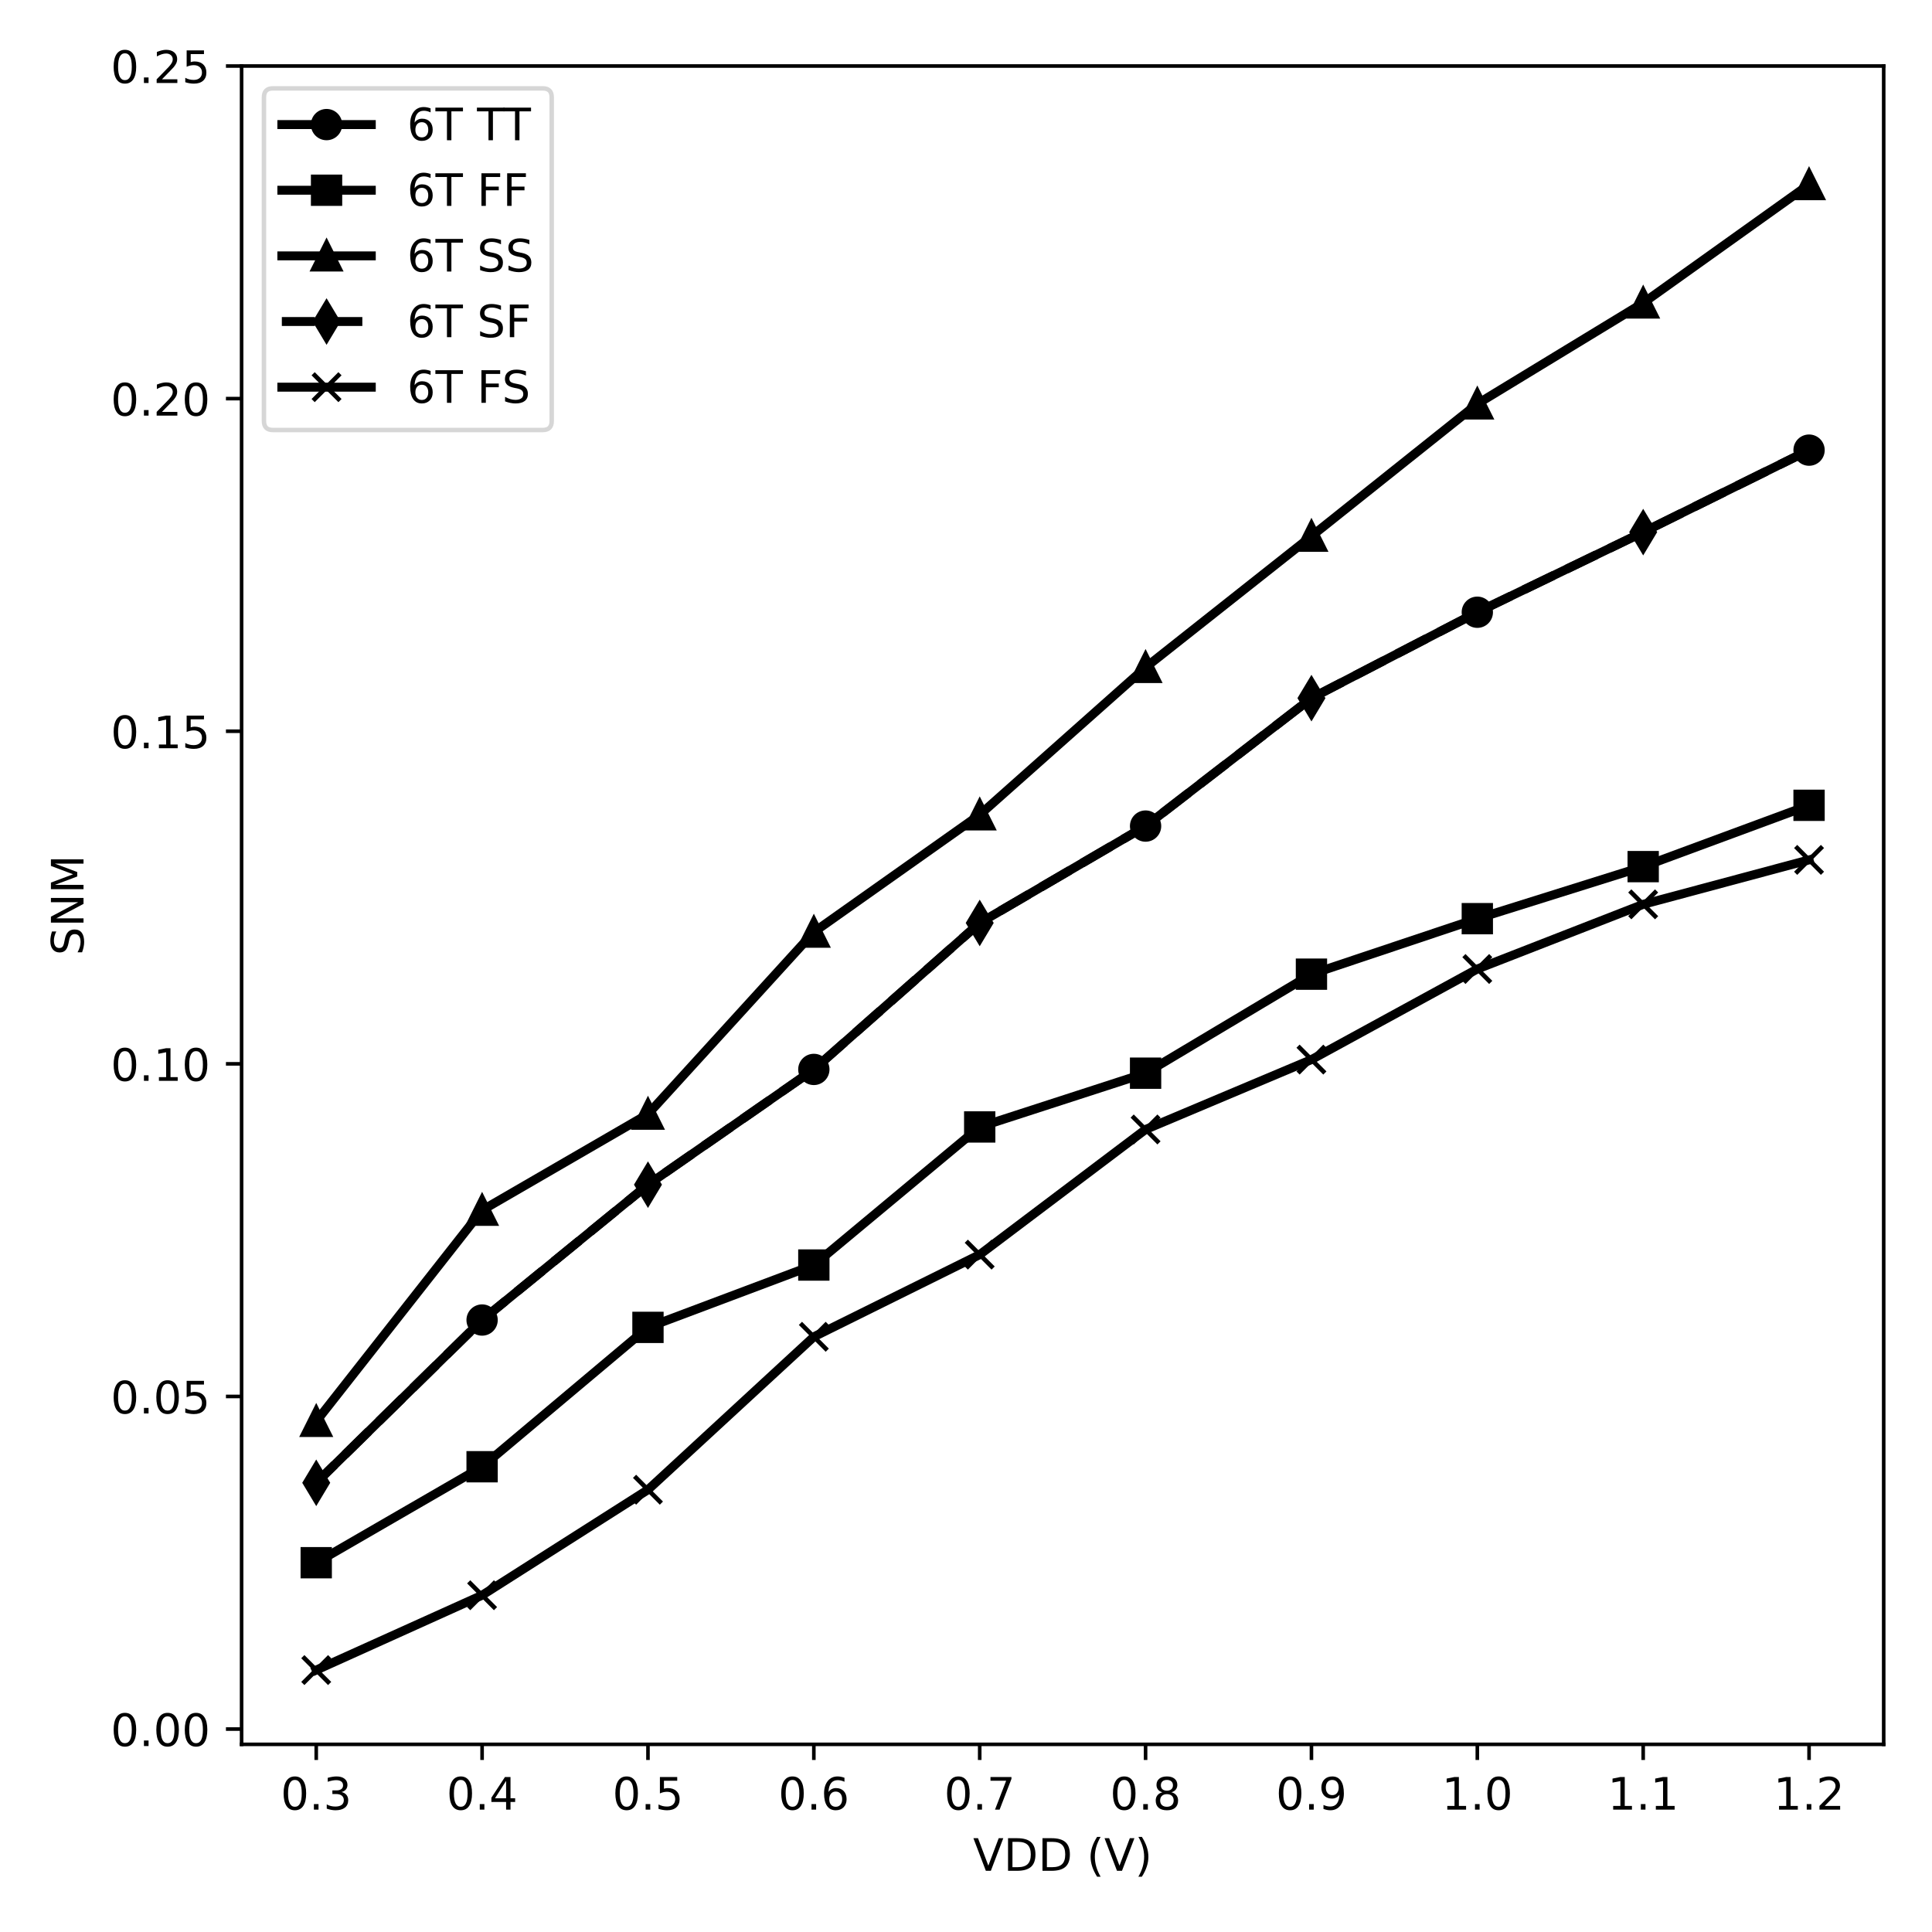
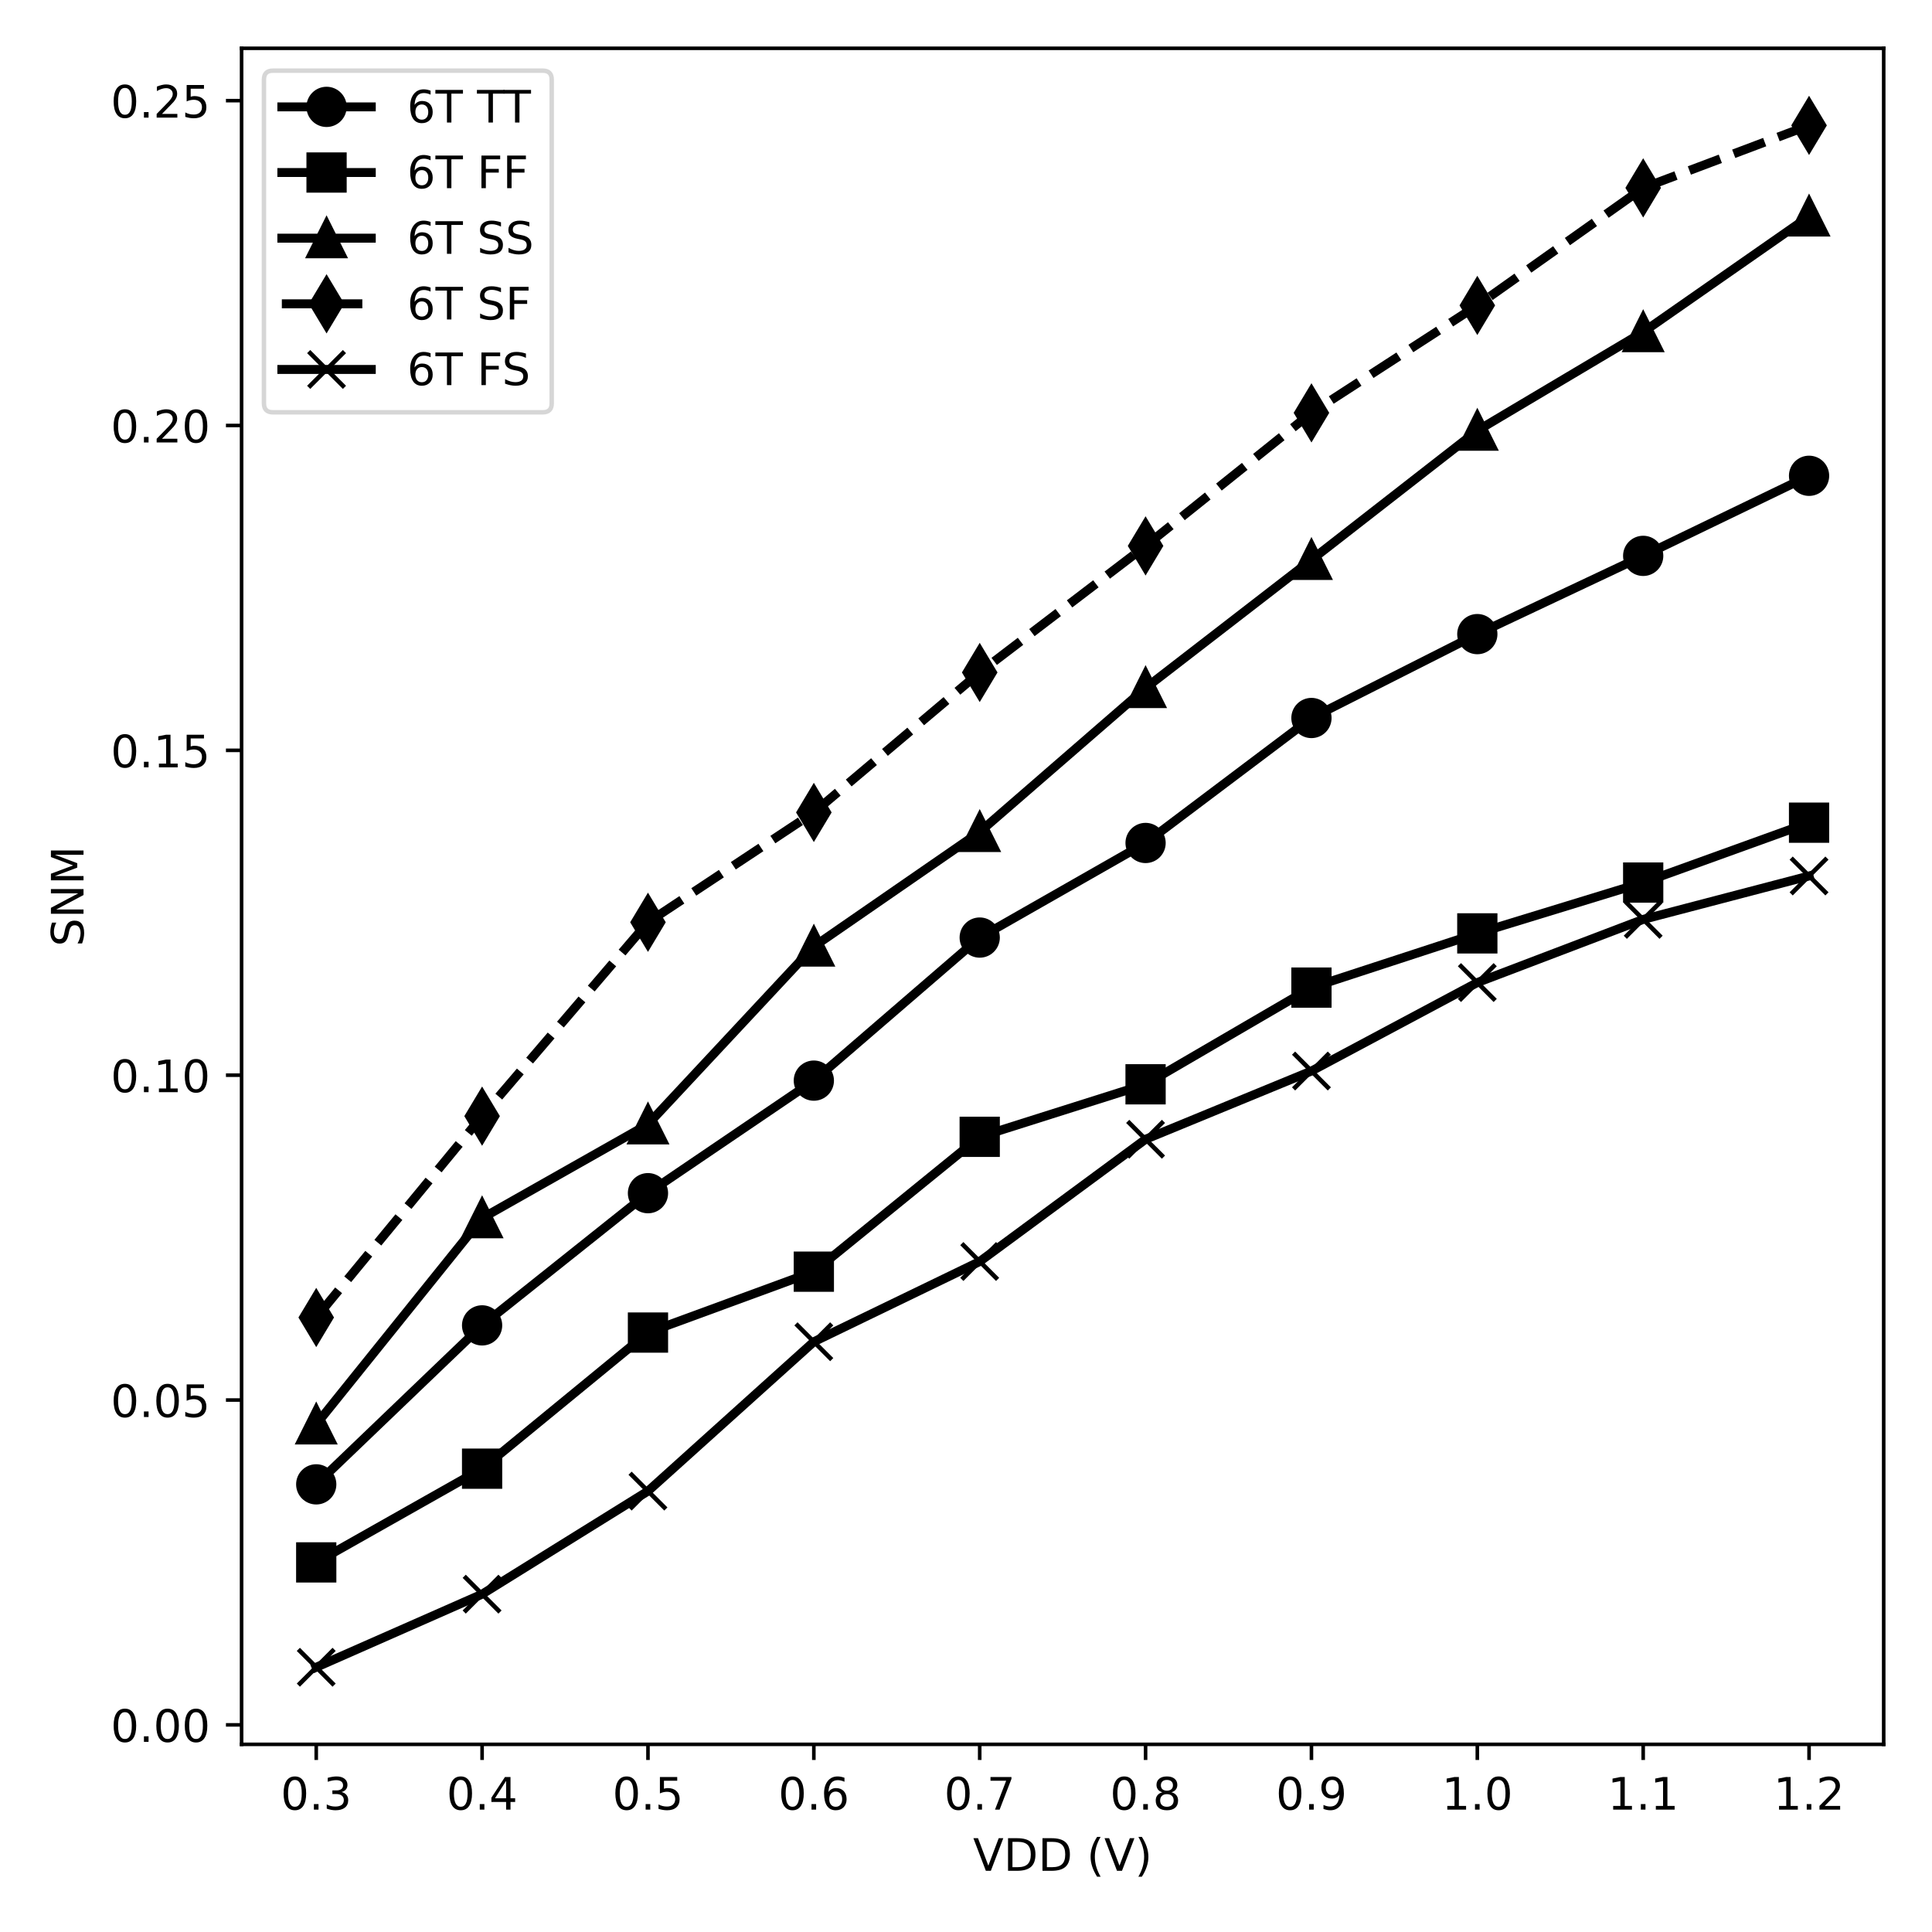
<svg xmlns="http://www.w3.org/2000/svg" xmlns:xlink="http://www.w3.org/1999/xlink" width="432pt" height="432pt" viewBox="0 0 432 432" version="1.1">
  <defs>
    <style type="text/css">*{stroke-linejoin: round; stroke-linecap: butt}</style>
  </defs>
  <g id="figure_1">
    <g id="patch_1">
      <path d="M 0 432  L 432 432  L 432 0  L 0 0  z " style="fill: #ffffff" />
    </g>
    <g id="axes_1">
      <g id="patch_2">
-         <path d="M 54.02 390.04  L 421.2 390.04  L 421.2 14.76  L 54.02 14.76  z " style="fill: #ffffff" />
+         <path d="M 54.02 390.04  L 421.2 390.04  L 421.2 10.8  L 54.02 10.8  z " style="fill: #ffffff" />
      </g>
      <g id="matplotlib.axis_1">
        <g id="xtick_1">
          <g id="line2d_1">
            <defs>
-               <path id="m242328ced1" d="M 0 0  L 0 3.5  " style="stroke: #000000; stroke-width: 0.8" />
+               <path id="m366bd7eebc" d="M 0 0  L 0 3.5  " style="stroke: #000000; stroke-width: 0.8" />
            </defs>
            <g>
-               <use xlink:href="#m242328ced1" x="70.71" y="390.04" style="stroke: #000000; stroke-width: 0.8" />
+               <use xlink:href="#m366bd7eebc" x="70.71" y="390.04" style="stroke: #000000; stroke-width: 0.8" />
            </g>
          </g>
          <g id="text_1">
            <g transform="translate(62.75844 404.6384) scale(0.1 -0.1)">
              <defs>
                <path id="DejaVuSans-30" d="M 2034 4250  Q 1547 4250 1301 3770  Q 1056 3291 1056 2328  Q 1056 1369 1301 889  Q 1547 409 2034 409  Q 2525 409 2770 889  Q 3016 1369 3016 2328  Q 3016 3291 2770 3770  Q 2525 4250 2034 4250  z M 2034 4750  Q 2819 4750 3233 4129  Q 3647 3509 3647 2328  Q 3647 1150 3233 529  Q 2819 -91 2034 -91  Q 1250 -91 836 529  Q 422 1150 422 2328  Q 422 3509 836 4129  Q 1250 4750 2034 4750  z " transform="scale(0.015625)" />
                <path id="DejaVuSans-2e" d="M 684 794  L 1344 794  L 1344 0  L 684 0  L 684 794  z " transform="scale(0.015625)" />
                <path id="DejaVuSans-33" d="M 2597 2516  Q 3050 2419 3304 2112  Q 3559 1806 3559 1356  Q 3559 666 3084 287  Q 2609 -91 1734 -91  Q 1441 -91 1130 -33  Q 819 25 488 141  L 488 750  Q 750 597 1062 519  Q 1375 441 1716 441  Q 2309 441 2620 675  Q 2931 909 2931 1356  Q 2931 1769 2642 2001  Q 2353 2234 1838 2234  L 1294 2234  L 1294 2753  L 1863 2753  Q 2328 2753 2575 2939  Q 2822 3125 2822 3475  Q 2822 3834 2567 4026  Q 2313 4219 1838 4219  Q 1578 4219 1281 4162  Q 984 4106 628 3988  L 628 4550  Q 988 4650 1302 4700  Q 1616 4750 1894 4750  Q 2613 4750 3031 4423  Q 3450 4097 3450 3541  Q 3450 3153 3228 2886  Q 3006 2619 2597 2516  z " transform="scale(0.015625)" />
              </defs>
              <use xlink:href="#DejaVuSans-30" />
              <use xlink:href="#DejaVuSans-2e" transform="translate(63.62305 0)" />
              <use xlink:href="#DejaVuSans-33" transform="translate(95.41016 0)" />
            </g>
          </g>
        </g>
        <g id="xtick_2">
          <g id="line2d_2">
            <g>
-               <use xlink:href="#m242328ced1" x="107.799" y="390.04" style="stroke: #000000; stroke-width: 0.8" />
+               <use xlink:href="#m366bd7eebc" x="107.799" y="390.04" style="stroke: #000000; stroke-width: 0.8" />
            </g>
          </g>
          <g id="text_2">
            <g transform="translate(99.84733 404.6384) scale(0.1 -0.1)">
              <defs>
                <path id="DejaVuSans-34" d="M 2419 4116  L 825 1625  L 2419 1625  L 2419 4116  z M 2253 4666  L 3047 4666  L 3047 1625  L 3713 1625  L 3713 1100  L 3047 1100  L 3047 0  L 2419 0  L 2419 1100  L 313 1100  L 313 1709  L 2253 4666  z " transform="scale(0.015625)" />
              </defs>
              <use xlink:href="#DejaVuSans-30" />
              <use xlink:href="#DejaVuSans-2e" transform="translate(63.62305 0)" />
              <use xlink:href="#DejaVuSans-34" transform="translate(95.41016 0)" />
            </g>
          </g>
        </g>
        <g id="xtick_3">
          <g id="line2d_3">
            <g>
-               <use xlink:href="#m242328ced1" x="144.888" y="390.04" style="stroke: #000000; stroke-width: 0.8" />
+               <use xlink:href="#m366bd7eebc" x="144.888" y="390.04" style="stroke: #000000; stroke-width: 0.8" />
            </g>
          </g>
          <g id="text_3">
            <g transform="translate(136.9362 404.6384) scale(0.1 -0.1)">
              <defs>
                <path id="DejaVuSans-35" d="M 691 4666  L 3169 4666  L 3169 4134  L 1269 4134  L 1269 2991  Q 1406 3038 1543 3061  Q 1681 3084 1819 3084  Q 2600 3084 3056 2656  Q 3513 2228 3513 1497  Q 3513 744 3044 326  Q 2575 -91 1722 -91  Q 1428 -91 1123 -41  Q 819 9 494 109  L 494 744  Q 775 591 1075 516  Q 1375 441 1709 441  Q 2250 441 2565 725  Q 2881 1009 2881 1497  Q 2881 1984 2565 2268  Q 2250 2553 1709 2553  Q 1456 2553 1204 2497  Q 953 2441 691 2322  L 691 4666  z " transform="scale(0.015625)" />
              </defs>
              <use xlink:href="#DejaVuSans-30" />
              <use xlink:href="#DejaVuSans-2e" transform="translate(63.62305 0)" />
              <use xlink:href="#DejaVuSans-35" transform="translate(95.41016 0)" />
            </g>
          </g>
        </g>
        <g id="xtick_4">
          <g id="line2d_4">
            <g>
-               <use xlink:href="#m242328ced1" x="181.977" y="390.04" style="stroke: #000000; stroke-width: 0.8" />
+               <use xlink:href="#m366bd7eebc" x="181.977" y="390.04" style="stroke: #000000; stroke-width: 0.8" />
            </g>
          </g>
          <g id="text_4">
            <g transform="translate(174.0251 404.6384) scale(0.1 -0.1)">
              <defs>
                <path id="DejaVuSans-36" d="M 2113 2584  Q 1688 2584 1439 2293  Q 1191 2003 1191 1497  Q 1191 994 1439 701  Q 1688 409 2113 409  Q 2538 409 2786 701  Q 3034 994 3034 1497  Q 3034 2003 2786 2293  Q 2538 2584 2113 2584  z M 3366 4563  L 3366 3988  Q 3128 4100 2886 4159  Q 2644 4219 2406 4219  Q 1781 4219 1451 3797  Q 1122 3375 1075 2522  Q 1259 2794 1537 2939  Q 1816 3084 2150 3084  Q 2853 3084 3261 2657  Q 3669 2231 3669 1497  Q 3669 778 3244 343  Q 2819 -91 2113 -91  Q 1303 -91 875 529  Q 447 1150 447 2328  Q 447 3434 972 4092  Q 1497 4750 2381 4750  Q 2619 4750 2861 4703  Q 3103 4656 3366 4563  z " transform="scale(0.015625)" />
              </defs>
              <use xlink:href="#DejaVuSans-30" />
              <use xlink:href="#DejaVuSans-2e" transform="translate(63.62305 0)" />
              <use xlink:href="#DejaVuSans-36" transform="translate(95.41016 0)" />
            </g>
          </g>
        </g>
        <g id="xtick_5">
          <g id="line2d_5">
            <g>
-               <use xlink:href="#m242328ced1" x="219.066" y="390.04" style="stroke: #000000; stroke-width: 0.8" />
+               <use xlink:href="#m366bd7eebc" x="219.066" y="390.04" style="stroke: #000000; stroke-width: 0.8" />
            </g>
          </g>
          <g id="text_5">
            <g transform="translate(211.114 404.6384) scale(0.1 -0.1)">
              <defs>
                <path id="DejaVuSans-37" d="M 525 4666  L 3525 4666  L 3525 4397  L 1831 0  L 1172 0  L 2766 4134  L 525 4134  L 525 4666  z " transform="scale(0.015625)" />
              </defs>
              <use xlink:href="#DejaVuSans-30" />
              <use xlink:href="#DejaVuSans-2e" transform="translate(63.62305 0)" />
              <use xlink:href="#DejaVuSans-37" transform="translate(95.41016 0)" />
            </g>
          </g>
        </g>
        <g id="xtick_6">
          <g id="line2d_6">
            <g>
-               <use xlink:href="#m242328ced1" x="256.154" y="390.04" style="stroke: #000000; stroke-width: 0.8" />
+               <use xlink:href="#m366bd7eebc" x="256.154" y="390.04" style="stroke: #000000; stroke-width: 0.8" />
            </g>
          </g>
          <g id="text_6">
            <g transform="translate(248.2029 404.6384) scale(0.1 -0.1)">
              <defs>
                <path id="DejaVuSans-38" d="M 2034 2216  Q 1584 2216 1326 1975  Q 1069 1734 1069 1313  Q 1069 891 1326 650  Q 1584 409 2034 409  Q 2484 409 2743 651  Q 3003 894 3003 1313  Q 3003 1734 2745 1975  Q 2488 2216 2034 2216  z M 1403 2484  Q 997 2584 770 2862  Q 544 3141 544 3541  Q 544 4100 942 4425  Q 1341 4750 2034 4750  Q 2731 4750 3128 4425  Q 3525 4100 3525 3541  Q 3525 3141 3298 2862  Q 3072 2584 2669 2484  Q 3125 2378 3379 2068  Q 3634 1759 3634 1313  Q 3634 634 3220 271  Q 2806 -91 2034 -91  Q 1263 -91 848 271  Q 434 634 434 1313  Q 434 1759 690 2068  Q 947 2378 1403 2484  z M 1172 3481  Q 1172 3119 1398 2916  Q 1625 2713 2034 2713  Q 2441 2713 2670 2916  Q 2900 3119 2900 3481  Q 2900 3844 2670 4047  Q 2441 4250 2034 4250  Q 1625 4250 1398 4047  Q 1172 3844 1172 3481  z " transform="scale(0.015625)" />
              </defs>
              <use xlink:href="#DejaVuSans-30" />
              <use xlink:href="#DejaVuSans-2e" transform="translate(63.62305 0)" />
              <use xlink:href="#DejaVuSans-38" transform="translate(95.41016 0)" />
            </g>
          </g>
        </g>
        <g id="xtick_7">
          <g id="line2d_7">
            <g>
-               <use xlink:href="#m242328ced1" x="293.243" y="390.04" style="stroke: #000000; stroke-width: 0.8" />
+               <use xlink:href="#m366bd7eebc" x="293.243" y="390.04" style="stroke: #000000; stroke-width: 0.8" />
            </g>
          </g>
          <g id="text_7">
            <g transform="translate(285.2918 404.6384) scale(0.1 -0.1)">
              <defs>
                <path id="DejaVuSans-39" d="M 703 97  L 703 672  Q 941 559 1184 500  Q 1428 441 1663 441  Q 2288 441 2617 861  Q 2947 1281 2994 2138  Q 2813 1869 2534 1725  Q 2256 1581 1919 1581  Q 1219 1581 811 2004  Q 403 2428 403 3163  Q 403 3881 828 4315  Q 1253 4750 1959 4750  Q 2769 4750 3195 4129  Q 3622 3509 3622 2328  Q 3622 1225 3098 567  Q 2575 -91 1691 -91  Q 1453 -91 1209 -44  Q 966 3 703 97  z M 1959 2075  Q 2384 2075 2632 2365  Q 2881 2656 2881 3163  Q 2881 3666 2632 3958  Q 2384 4250 1959 4250  Q 1534 4250 1286 3958  Q 1038 3666 1038 3163  Q 1038 2656 1286 2365  Q 1534 2075 1959 2075  z " transform="scale(0.015625)" />
              </defs>
              <use xlink:href="#DejaVuSans-30" />
              <use xlink:href="#DejaVuSans-2e" transform="translate(63.62305 0)" />
              <use xlink:href="#DejaVuSans-39" transform="translate(95.41016 0)" />
            </g>
          </g>
        </g>
        <g id="xtick_8">
          <g id="line2d_8">
            <g>
-               <use xlink:href="#m242328ced1" x="330.332" y="390.04" style="stroke: #000000; stroke-width: 0.8" />
+               <use xlink:href="#m366bd7eebc" x="330.332" y="390.04" style="stroke: #000000; stroke-width: 0.8" />
            </g>
          </g>
          <g id="text_8">
            <g transform="translate(322.3807 404.6384) scale(0.1 -0.1)">
              <defs>
                <path id="DejaVuSans-31" d="M 794 531  L 1825 531  L 1825 4091  L 703 3866  L 703 4441  L 1819 4666  L 2450 4666  L 2450 531  L 3481 531  L 3481 0  L 794 0  L 794 531  z " transform="scale(0.015625)" />
              </defs>
              <use xlink:href="#DejaVuSans-31" />
              <use xlink:href="#DejaVuSans-2e" transform="translate(63.62305 0)" />
              <use xlink:href="#DejaVuSans-30" transform="translate(95.41016 0)" />
            </g>
          </g>
        </g>
        <g id="xtick_9">
          <g id="line2d_9">
            <g>
-               <use xlink:href="#m242328ced1" x="367.421" y="390.04" style="stroke: #000000; stroke-width: 0.8" />
+               <use xlink:href="#m366bd7eebc" x="367.421" y="390.04" style="stroke: #000000; stroke-width: 0.8" />
            </g>
          </g>
          <g id="text_9">
            <g transform="translate(359.4695 404.6384) scale(0.1 -0.1)">
              <use xlink:href="#DejaVuSans-31" />
              <use xlink:href="#DejaVuSans-2e" transform="translate(63.62305 0)" />
              <use xlink:href="#DejaVuSans-31" transform="translate(95.41016 0)" />
            </g>
          </g>
        </g>
        <g id="xtick_10">
          <g id="line2d_10">
            <g>
-               <use xlink:href="#m242328ced1" x="404.51" y="390.04" style="stroke: #000000; stroke-width: 0.8" />
+               <use xlink:href="#m366bd7eebc" x="404.51" y="390.04" style="stroke: #000000; stroke-width: 0.8" />
            </g>
          </g>
          <g id="text_10">
            <g transform="translate(396.5584 404.6384) scale(0.1 -0.1)">
              <defs>
                <path id="DejaVuSans-32" d="M 1228 531  L 3431 531  L 3431 0  L 469 0  L 469 531  Q 828 903 1448 1529  Q 2069 2156 2228 2338  Q 2531 2678 2651 2914  Q 2772 3150 2772 3378  Q 2772 3750 2511 3984  Q 2250 4219 1831 4219  Q 1534 4219 1204 4116  Q 875 4013 500 3803  L 500 4441  Q 881 4594 1212 4672  Q 1544 4750 1819 4750  Q 2544 4750 2975 4387  Q 3406 4025 3406 3419  Q 3406 3131 3298 2873  Q 3191 2616 2906 2266  Q 2828 2175 2409 1742  Q 1991 1309 1228 531  z " transform="scale(0.015625)" />
              </defs>
              <use xlink:href="#DejaVuSans-31" />
              <use xlink:href="#DejaVuSans-2e" transform="translate(63.62305 0)" />
              <use xlink:href="#DejaVuSans-32" transform="translate(95.41016 0)" />
            </g>
          </g>
        </g>
        <g id="text_11">
          <g transform="translate(217.5788 418.3166) scale(0.1 -0.1)">
            <defs>
              <path id="DejaVuSans-56" d="M 1831 0  L 50 4666  L 709 4666  L 2188 738  L 3669 4666  L 4325 4666  L 2547 0  L 1831 0  z " transform="scale(0.015625)" />
              <path id="DejaVuSans-44" d="M 1259 4147  L 1259 519  L 2022 519  Q 2988 519 3436 956  Q 3884 1394 3884 2338  Q 3884 3275 3436 3711  Q 2988 4147 2022 4147  L 1259 4147  z M 628 4666  L 1925 4666  Q 3281 4666 3915 4102  Q 4550 3538 4550 2338  Q 4550 1131 3912 565  Q 3275 0 1925 0  L 628 0  L 628 4666  z " transform="scale(0.015625)" />
              <path id="DejaVuSans-20" transform="scale(0.015625)" />
              <path id="DejaVuSans-28" d="M 1984 4856  Q 1566 4138 1362 3434  Q 1159 2731 1159 2009  Q 1159 1288 1364 580  Q 1569 -128 1984 -844  L 1484 -844  Q 1016 -109 783 600  Q 550 1309 550 2009  Q 550 2706 781 3412  Q 1013 4119 1484 4856  L 1984 4856  z " transform="scale(0.015625)" />
              <path id="DejaVuSans-29" d="M 513 4856  L 1013 4856  Q 1481 4119 1714 3412  Q 1947 2706 1947 2009  Q 1947 1309 1714 600  Q 1481 -109 1013 -844  L 513 -844  Q 928 -128 1133 580  Q 1338 1288 1338 2009  Q 1338 2731 1133 3434  Q 928 4138 513 4856  z " transform="scale(0.015625)" />
            </defs>
            <use xlink:href="#DejaVuSans-56" />
            <use xlink:href="#DejaVuSans-44" transform="translate(68.4082 0)" />
            <use xlink:href="#DejaVuSans-44" transform="translate(145.4102 0)" />
            <use xlink:href="#DejaVuSans-20" transform="translate(222.4121 0)" />
            <use xlink:href="#DejaVuSans-28" transform="translate(254.1992 0)" />
            <use xlink:href="#DejaVuSans-56" transform="translate(293.2129 0)" />
            <use xlink:href="#DejaVuSans-29" transform="translate(361.6211 0)" />
          </g>
        </g>
      </g>
      <g id="matplotlib.axis_2">
        <g id="ytick_1">
          <g id="line2d_11">
            <defs>
-               <path id="m47887e783a" d="M 0 0  L -3.5 0  " style="stroke: #000000; stroke-width: 0.8" />
+               <path id="m90214d1860" d="M 0 0  L -3.5 0  " style="stroke: #000000; stroke-width: 0.8" />
            </defs>
            <g>
-               <use xlink:href="#m47887e783a" x="54.02" y="386.622" style="stroke: #000000; stroke-width: 0.8" />
+               <use xlink:href="#m90214d1860" x="54.02" y="385.684" style="stroke: #000000; stroke-width: 0.8" />
            </g>
          </g>
          <g id="text_12">
-             <g transform="translate(24.75437 390.4208) scale(0.1 -0.1)">
+             <g transform="translate(24.75437 389.4832) scale(0.1 -0.1)">
              <use xlink:href="#DejaVuSans-30" />
              <use xlink:href="#DejaVuSans-2e" transform="translate(63.62305 0)" />
              <use xlink:href="#DejaVuSans-30" transform="translate(95.41016 0)" />
              <use xlink:href="#DejaVuSans-30" transform="translate(159.0332 0)" />
            </g>
          </g>
        </g>
        <g id="ytick_2">
          <g id="line2d_12">
            <g>
-               <use xlink:href="#m47887e783a" x="54.02" y="312.249" style="stroke: #000000; stroke-width: 0.8" />
+               <use xlink:href="#m90214d1860" x="54.02" y="313.048" style="stroke: #000000; stroke-width: 0.8" />
            </g>
          </g>
          <g id="text_13">
-             <g transform="translate(24.75437 316.0485) scale(0.1 -0.1)">
+             <g transform="translate(24.75437 316.8471) scale(0.1 -0.1)">
              <use xlink:href="#DejaVuSans-30" />
              <use xlink:href="#DejaVuSans-2e" transform="translate(63.62305 0)" />
              <use xlink:href="#DejaVuSans-30" transform="translate(95.41016 0)" />
              <use xlink:href="#DejaVuSans-35" transform="translate(159.0332 0)" />
            </g>
          </g>
        </g>
        <g id="ytick_3">
          <g id="line2d_13">
            <g>
-               <use xlink:href="#m47887e783a" x="54.02" y="237.877" style="stroke: #000000; stroke-width: 0.8" />
+               <use xlink:href="#m90214d1860" x="54.02" y="240.412" style="stroke: #000000; stroke-width: 0.8" />
            </g>
          </g>
          <g id="text_14">
-             <g transform="translate(24.75437 241.6762) scale(0.1 -0.1)">
+             <g transform="translate(24.75437 244.2109) scale(0.1 -0.1)">
              <use xlink:href="#DejaVuSans-30" />
              <use xlink:href="#DejaVuSans-2e" transform="translate(63.62305 0)" />
              <use xlink:href="#DejaVuSans-31" transform="translate(95.41016 0)" />
              <use xlink:href="#DejaVuSans-30" transform="translate(159.0332 0)" />
            </g>
          </g>
        </g>
        <g id="ytick_4">
          <g id="line2d_14">
            <g>
-               <use xlink:href="#m47887e783a" x="54.02" y="163.505" style="stroke: #000000; stroke-width: 0.8" />
+               <use xlink:href="#m90214d1860" x="54.02" y="167.776" style="stroke: #000000; stroke-width: 0.8" />
            </g>
          </g>
          <g id="text_15">
-             <g transform="translate(24.75437 167.3039) scale(0.1 -0.1)">
+             <g transform="translate(24.75437 171.5748) scale(0.1 -0.1)">
              <use xlink:href="#DejaVuSans-30" />
              <use xlink:href="#DejaVuSans-2e" transform="translate(63.62305 0)" />
              <use xlink:href="#DejaVuSans-31" transform="translate(95.41016 0)" />
              <use xlink:href="#DejaVuSans-35" transform="translate(159.0332 0)" />
            </g>
          </g>
        </g>
        <g id="ytick_5">
          <g id="line2d_15">
            <g>
-               <use xlink:href="#m47887e783a" x="54.02" y="89.132" style="stroke: #000000; stroke-width: 0.8" />
+               <use xlink:href="#m90214d1860" x="54.02" y="95.139" style="stroke: #000000; stroke-width: 0.8" />
            </g>
          </g>
          <g id="text_16">
-             <g transform="translate(24.75437 92.93154) scale(0.1 -0.1)">
+             <g transform="translate(24.75437 98.93861) scale(0.1 -0.1)">
              <use xlink:href="#DejaVuSans-30" />
              <use xlink:href="#DejaVuSans-2e" transform="translate(63.62305 0)" />
              <use xlink:href="#DejaVuSans-32" transform="translate(95.41016 0)" />
              <use xlink:href="#DejaVuSans-30" transform="translate(159.0332 0)" />
            </g>
          </g>
        </g>
        <g id="ytick_6">
          <g id="line2d_16">
            <g>
-               <use xlink:href="#m47887e783a" x="54.02" y="14.76" style="stroke: #000000; stroke-width: 0.8" />
+               <use xlink:href="#m90214d1860" x="54.02" y="22.503" style="stroke: #000000; stroke-width: 0.8" />
            </g>
          </g>
          <g id="text_17">
-             <g transform="translate(24.75437 18.55922) scale(0.1 -0.1)">
+             <g transform="translate(24.75437 26.30246) scale(0.1 -0.1)">
              <use xlink:href="#DejaVuSans-30" />
              <use xlink:href="#DejaVuSans-2e" transform="translate(63.62305 0)" />
              <use xlink:href="#DejaVuSans-32" transform="translate(95.41016 0)" />
              <use xlink:href="#DejaVuSans-35" transform="translate(159.0332 0)" />
            </g>
          </g>
        </g>
        <g id="text_18">
-           <g transform="translate(18.67469 213.6289) rotate(-90) scale(0.1 -0.1)">
+           <g transform="translate(18.67469 211.6489) rotate(-90) scale(0.1 -0.1)">
            <defs>
              <path id="DejaVuSans-53" d="M 3425 4513  L 3425 3897  Q 3066 4069 2747 4153  Q 2428 4238 2131 4238  Q 1616 4238 1336 4038  Q 1056 3838 1056 3469  Q 1056 3159 1242 3001  Q 1428 2844 1947 2747  L 2328 2669  Q 3034 2534 3370 2195  Q 3706 1856 3706 1288  Q 3706 609 3251 259  Q 2797 -91 1919 -91  Q 1588 -91 1214 -16  Q 841 59 441 206  L 441 856  Q 825 641 1194 531  Q 1563 422 1919 422  Q 2459 422 2753 634  Q 3047 847 3047 1241  Q 3047 1584 2836 1778  Q 2625 1972 2144 2069  L 1759 2144  Q 1053 2284 737 2584  Q 422 2884 422 3419  Q 422 4038 858 4394  Q 1294 4750 2059 4750  Q 2388 4750 2728 4690  Q 3069 4631 3425 4513  z " transform="scale(0.015625)" />
              <path id="DejaVuSans-4e" d="M 628 4666  L 1478 4666  L 3547 763  L 3547 4666  L 4159 4666  L 4159 0  L 3309 0  L 1241 3903  L 1241 0  L 628 0  L 628 4666  z " transform="scale(0.015625)" />
              <path id="DejaVuSans-4d" d="M 628 4666  L 1569 4666  L 2759 1491  L 3956 4666  L 4897 4666  L 4897 0  L 4281 0  L 4281 4097  L 3078 897  L 2444 897  L 1241 4097  L 1241 0  L 628 0  L 628 4666  z " transform="scale(0.015625)" />
            </defs>
            <use xlink:href="#DejaVuSans-53" />
            <use xlink:href="#DejaVuSans-4e" transform="translate(63.47656 0)" />
            <use xlink:href="#DejaVuSans-4d" transform="translate(138.2812 0)" />
          </g>
        </g>
      </g>
      <g id="line2d_17">
-         <path d="M 404.51 100.651  L 367.421 118.982  L 330.332 136.897  L 293.243 156.103  L 256.154 184.713  L 219.066 206.373  L 181.977 239.126  L 144.888 264.894  L 107.799 295.162  L 70.71 331.558  " clip-path="url(#pc9505d5cde)" style="fill: none; stroke: #000000; stroke-width: 2; stroke-linecap: square" />
+         <path d="M 404.51 106.389  L 367.421 124.293  L 330.332 141.789  L 293.243 160.546  L 256.154 188.489  L 219.066 209.643  L 181.977 241.631  L 144.888 266.798  L 107.799 296.359  L 70.71 331.906  " clip-path="url(#p868328a585)" style="fill: none; stroke: #000000; stroke-width: 2; stroke-linecap: square" />
        <defs>
-           <path id="mfd9ea2fc37" d="M 0 3  C 0.796 3 1.559 2.684 2.121 2.121  C 2.684 1.559 3 0.796 3 0  C 3 -0.796 2.684 -1.559 2.121 -2.121  C 1.559 -2.684 0.796 -3 0 -3  C -0.796 -3 -1.559 -2.684 -2.121 -2.121  C -2.684 -1.559 -3 -0.796 -3 0  C -3 0.796 -2.684 1.559 -2.121 2.121  C -1.559 2.684 -0.796 3 0 3  z " style="stroke: #000000" />
+           <path id="maa080a08bf" d="M 0 4  C 1.061 4 2.078 3.579 2.828 2.828  C 3.579 2.078 4 1.061 4 0  C 4 -1.061 3.579 -2.078 2.828 -2.828  C 2.078 -3.579 1.061 -4 0 -4  C -1.061 -4 -2.078 -3.579 -2.828 -2.828  C -3.579 -2.078 -4 -1.061 -4 0  C -4 1.061 -3.579 2.078 -2.828 2.828  C -2.078 3.579 -1.061 4 0 4  z " style="stroke: #000000" />
        </defs>
-         <g clip-path="url(#pc9505d5cde)">
-           <use xlink:href="#mfd9ea2fc37" x="404.51" y="100.651" style="stroke: #000000" />
-           <use xlink:href="#mfd9ea2fc37" x="330.332" y="136.897" style="stroke: #000000" />
-           <use xlink:href="#mfd9ea2fc37" x="256.154" y="184.713" style="stroke: #000000" />
-           <use xlink:href="#mfd9ea2fc37" x="181.977" y="239.126" style="stroke: #000000" />
-           <use xlink:href="#mfd9ea2fc37" x="107.799" y="295.162" style="stroke: #000000" />
+         <g clip-path="url(#p868328a585)">
+           <use xlink:href="#maa080a08bf" x="404.51" y="106.389" style="stroke: #000000" />
+           <use xlink:href="#maa080a08bf" x="367.421" y="124.293" style="stroke: #000000" />
+           <use xlink:href="#maa080a08bf" x="330.332" y="141.789" style="stroke: #000000" />
+           <use xlink:href="#maa080a08bf" x="293.243" y="160.546" style="stroke: #000000" />
+           <use xlink:href="#maa080a08bf" x="256.154" y="188.489" style="stroke: #000000" />
+           <use xlink:href="#maa080a08bf" x="219.066" y="209.643" style="stroke: #000000" />
+           <use xlink:href="#maa080a08bf" x="181.977" y="241.631" style="stroke: #000000" />
+           <use xlink:href="#maa080a08bf" x="144.888" y="266.798" style="stroke: #000000" />
+           <use xlink:href="#maa080a08bf" x="107.799" y="296.359" style="stroke: #000000" />
+           <use xlink:href="#maa080a08bf" x="70.71" y="331.906" style="stroke: #000000" />
        </g>
      </g>
      <g id="line2d_18">
-         <path d="M 404.51 180.068  L 367.421 193.779  L 330.332 205.415  L 293.243 217.826  L 256.154 239.967  L 219.066 251.99  L 181.977 282.865  L 144.888 296.806  L 107.799 327.967  L 70.71 349.426  " clip-path="url(#pc9505d5cde)" style="fill: none; stroke: #000000; stroke-width: 2; stroke-linecap: square" />
+         <path d="M 404.51 183.953  L 367.421 197.343  L 330.332 208.707  L 293.243 220.829  L 256.154 242.453  L 219.066 254.195  L 181.977 284.35  L 144.888 297.965  L 107.799 328.399  L 70.71 349.357  " clip-path="url(#p868328a585)" style="fill: none; stroke: #000000; stroke-width: 2; stroke-linecap: square" />
        <defs>
-           <path id="m15221122f3" d="M -3 3  L 3 3  L 3 -3  L -3 -3  z " style="stroke: #000000; stroke-linejoin: miter" />
+           <path id="m3a0f260c89" d="M -4 4  L 4 4  L 4 -4  L -4 -4  z " style="stroke: #000000; stroke-linejoin: miter" />
        </defs>
-         <g clip-path="url(#pc9505d5cde)">
-           <use xlink:href="#m15221122f3" x="404.51" y="180.068" style="stroke: #000000; stroke-linejoin: miter" />
-           <use xlink:href="#m15221122f3" x="367.421" y="193.779" style="stroke: #000000; stroke-linejoin: miter" />
-           <use xlink:href="#m15221122f3" x="330.332" y="205.415" style="stroke: #000000; stroke-linejoin: miter" />
-           <use xlink:href="#m15221122f3" x="293.243" y="217.826" style="stroke: #000000; stroke-linejoin: miter" />
-           <use xlink:href="#m15221122f3" x="256.154" y="239.967" style="stroke: #000000; stroke-linejoin: miter" />
-           <use xlink:href="#m15221122f3" x="219.066" y="251.99" style="stroke: #000000; stroke-linejoin: miter" />
-           <use xlink:href="#m15221122f3" x="181.977" y="282.865" style="stroke: #000000; stroke-linejoin: miter" />
-           <use xlink:href="#m15221122f3" x="144.888" y="296.806" style="stroke: #000000; stroke-linejoin: miter" />
-           <use xlink:href="#m15221122f3" x="107.799" y="327.967" style="stroke: #000000; stroke-linejoin: miter" />
-           <use xlink:href="#m15221122f3" x="70.71" y="349.426" style="stroke: #000000; stroke-linejoin: miter" />
+         <g clip-path="url(#p868328a585)">
+           <use xlink:href="#m3a0f260c89" x="404.51" y="183.953" style="stroke: #000000; stroke-linejoin: miter" />
+           <use xlink:href="#m3a0f260c89" x="367.421" y="197.343" style="stroke: #000000; stroke-linejoin: miter" />
+           <use xlink:href="#m3a0f260c89" x="330.332" y="208.707" style="stroke: #000000; stroke-linejoin: miter" />
+           <use xlink:href="#m3a0f260c89" x="293.243" y="220.829" style="stroke: #000000; stroke-linejoin: miter" />
+           <use xlink:href="#m3a0f260c89" x="256.154" y="242.453" style="stroke: #000000; stroke-linejoin: miter" />
+           <use xlink:href="#m3a0f260c89" x="219.066" y="254.195" style="stroke: #000000; stroke-linejoin: miter" />
+           <use xlink:href="#m3a0f260c89" x="181.977" y="284.35" style="stroke: #000000; stroke-linejoin: miter" />
+           <use xlink:href="#m3a0f260c89" x="144.888" y="297.965" style="stroke: #000000; stroke-linejoin: miter" />
+           <use xlink:href="#m3a0f260c89" x="107.799" y="328.399" style="stroke: #000000; stroke-linejoin: miter" />
+           <use xlink:href="#m3a0f260c89" x="70.71" y="349.357" style="stroke: #000000; stroke-linejoin: miter" />
        </g>
      </g>
      <g id="line2d_19">
-         <path d="M 404.51 41.262  L 367.421 67.738  L 330.332 90.307  L 293.243 119.892  L 256.154 149.232  L 219.066 182.186  L 181.977 208.418  L 144.888 249.119  L 107.799 270.609  L 70.71 317.813  " clip-path="url(#pc9505d5cde)" style="fill: none; stroke: #000000; stroke-width: 2; stroke-linecap: square" />
+         <path d="M 404.51 48.387  L 367.421 74.245  L 330.332 96.287  L 293.243 125.181  L 256.154 153.836  L 219.066 186.021  L 181.977 211.64  L 144.888 251.392  L 107.799 272.38  L 70.71 318.482  " clip-path="url(#p868328a585)" style="fill: none; stroke: #000000; stroke-width: 2; stroke-linecap: square" />
        <defs>
-           <path id="m548461f58f" d="M 0 -3  L -3 3  L 3 3  z " style="stroke: #000000; stroke-linejoin: miter" />
+           <path id="m199df6ed2c" d="M 0 -4  L -4 4  L 4 4  z " style="stroke: #000000; stroke-linejoin: miter" />
        </defs>
-         <g clip-path="url(#pc9505d5cde)">
-           <use xlink:href="#m548461f58f" x="404.51" y="41.262" style="stroke: #000000; stroke-linejoin: miter" />
-           <use xlink:href="#m548461f58f" x="367.421" y="67.738" style="stroke: #000000; stroke-linejoin: miter" />
-           <use xlink:href="#m548461f58f" x="330.332" y="90.307" style="stroke: #000000; stroke-linejoin: miter" />
-           <use xlink:href="#m548461f58f" x="293.243" y="119.892" style="stroke: #000000; stroke-linejoin: miter" />
-           <use xlink:href="#m548461f58f" x="256.154" y="149.232" style="stroke: #000000; stroke-linejoin: miter" />
-           <use xlink:href="#m548461f58f" x="219.066" y="182.186" style="stroke: #000000; stroke-linejoin: miter" />
-           <use xlink:href="#m548461f58f" x="181.977" y="208.418" style="stroke: #000000; stroke-linejoin: miter" />
-           <use xlink:href="#m548461f58f" x="144.888" y="249.119" style="stroke: #000000; stroke-linejoin: miter" />
-           <use xlink:href="#m548461f58f" x="107.799" y="270.609" style="stroke: #000000; stroke-linejoin: miter" />
-           <use xlink:href="#m548461f58f" x="70.71" y="317.813" style="stroke: #000000; stroke-linejoin: miter" />
+         <g clip-path="url(#p868328a585)">
+           <use xlink:href="#m199df6ed2c" x="404.51" y="48.387" style="stroke: #000000; stroke-linejoin: miter" />
+           <use xlink:href="#m199df6ed2c" x="367.421" y="74.245" style="stroke: #000000; stroke-linejoin: miter" />
+           <use xlink:href="#m199df6ed2c" x="330.332" y="96.287" style="stroke: #000000; stroke-linejoin: miter" />
+           <use xlink:href="#m199df6ed2c" x="293.243" y="125.181" style="stroke: #000000; stroke-linejoin: miter" />
+           <use xlink:href="#m199df6ed2c" x="256.154" y="153.836" style="stroke: #000000; stroke-linejoin: miter" />
+           <use xlink:href="#m199df6ed2c" x="219.066" y="186.021" style="stroke: #000000; stroke-linejoin: miter" />
+           <use xlink:href="#m199df6ed2c" x="181.977" y="211.64" style="stroke: #000000; stroke-linejoin: miter" />
+           <use xlink:href="#m199df6ed2c" x="144.888" y="251.392" style="stroke: #000000; stroke-linejoin: miter" />
+           <use xlink:href="#m199df6ed2c" x="107.799" y="272.38" style="stroke: #000000; stroke-linejoin: miter" />
+           <use xlink:href="#m199df6ed2c" x="70.71" y="318.482" style="stroke: #000000; stroke-linejoin: miter" />
        </g>
      </g>
      <g id="line2d_20">
-         <path d="M 404.51 100.651  L 367.421 118.982  L 330.332 136.897  L 293.243 156.103  L 256.154 184.713  L 219.066 206.373  L 181.977 239.126  L 144.888 264.894  L 107.799 295.162  L 70.71 331.558  " clip-path="url(#pc9505d5cde)" style="fill: none; stroke-dasharray: 7.4,3.2; stroke-dashoffset: 0; stroke: #000000; stroke-width: 2" />
+         <path d="M 404.51 28.038  L 367.421 42.011  L 330.332 68.291  L 293.243 92.316  L 256.154 122.064  L 219.066 150.361  L 181.977 181.66  L 144.888 206.222  L 107.799 249.571  L 70.71 294.594  " clip-path="url(#p868328a585)" style="fill: none; stroke-dasharray: 7.4,3.2; stroke-dashoffset: 0; stroke: #000000; stroke-width: 2" />
        <defs>
-           <path id="mc0a14dcd40" d="M 0 4.243  L 2.546 0  L 0 -4.243  L -2.546 0  z " style="stroke: #000000; stroke-linejoin: miter" />
+           <path id="me92e0d6c0f" d="M 0 5.657  L 3.394 0  L 0 -5.657  L -3.394 0  z " style="stroke: #000000; stroke-linejoin: miter" />
        </defs>
-         <g clip-path="url(#pc9505d5cde)">
-           <use xlink:href="#mc0a14dcd40" x="367.421" y="118.982" style="stroke: #000000; stroke-linejoin: miter" />
-           <use xlink:href="#mc0a14dcd40" x="293.243" y="156.103" style="stroke: #000000; stroke-linejoin: miter" />
-           <use xlink:href="#mc0a14dcd40" x="219.066" y="206.373" style="stroke: #000000; stroke-linejoin: miter" />
-           <use xlink:href="#mc0a14dcd40" x="144.888" y="264.894" style="stroke: #000000; stroke-linejoin: miter" />
-           <use xlink:href="#mc0a14dcd40" x="70.71" y="331.558" style="stroke: #000000; stroke-linejoin: miter" />
+         <g clip-path="url(#p868328a585)">
+           <use xlink:href="#me92e0d6c0f" x="404.51" y="28.038" style="stroke: #000000; stroke-linejoin: miter" />
+           <use xlink:href="#me92e0d6c0f" x="367.421" y="42.011" style="stroke: #000000; stroke-linejoin: miter" />
+           <use xlink:href="#me92e0d6c0f" x="330.332" y="68.291" style="stroke: #000000; stroke-linejoin: miter" />
+           <use xlink:href="#me92e0d6c0f" x="293.243" y="92.316" style="stroke: #000000; stroke-linejoin: miter" />
+           <use xlink:href="#me92e0d6c0f" x="256.154" y="122.064" style="stroke: #000000; stroke-linejoin: miter" />
+           <use xlink:href="#me92e0d6c0f" x="219.066" y="150.361" style="stroke: #000000; stroke-linejoin: miter" />
+           <use xlink:href="#me92e0d6c0f" x="181.977" y="181.66" style="stroke: #000000; stroke-linejoin: miter" />
+           <use xlink:href="#me92e0d6c0f" x="144.888" y="206.222" style="stroke: #000000; stroke-linejoin: miter" />
+           <use xlink:href="#me92e0d6c0f" x="107.799" y="249.571" style="stroke: #000000; stroke-linejoin: miter" />
+           <use xlink:href="#me92e0d6c0f" x="70.71" y="294.594" style="stroke: #000000; stroke-linejoin: miter" />
        </g>
      </g>
      <g id="line2d_21">
-         <path d="M 404.51 192.273  L 367.421 202.212  L 330.332 216.672  L 293.243 236.927  L 256.154 252.55  L 219.066 280.537  L 181.977 298.907  L 144.888 333.104  L 107.799 356.698  L 70.71 373.432  " clip-path="url(#pc9505d5cde)" style="fill: none; stroke: #000000; stroke-width: 2; stroke-linecap: square" />
+         <path d="M 404.51 195.872  L 367.421 205.579  L 330.332 219.702  L 293.243 239.484  L 256.154 254.742  L 219.066 282.076  L 181.977 300.017  L 144.888 333.415  L 107.799 356.459  L 70.71 372.802  " clip-path="url(#p868328a585)" style="fill: none; stroke: #000000; stroke-width: 2; stroke-linecap: square" />
        <defs>
-           <path id="mad1c8a37bf" d="M -3 3  L 3 -3  M -3 -3  L 3 3  " style="stroke: #000000" />
+           <path id="m901caffa9c" d="M -4 4  L 4 -4  M -4 -4  L 4 4  " style="stroke: #000000" />
        </defs>
-         <g clip-path="url(#pc9505d5cde)">
-           <use xlink:href="#mad1c8a37bf" x="404.51" y="192.273" style="stroke: #000000" />
-           <use xlink:href="#mad1c8a37bf" x="367.421" y="202.212" style="stroke: #000000" />
-           <use xlink:href="#mad1c8a37bf" x="330.332" y="216.672" style="stroke: #000000" />
-           <use xlink:href="#mad1c8a37bf" x="293.243" y="236.927" style="stroke: #000000" />
-           <use xlink:href="#mad1c8a37bf" x="256.154" y="252.55" style="stroke: #000000" />
-           <use xlink:href="#mad1c8a37bf" x="219.066" y="280.537" style="stroke: #000000" />
-           <use xlink:href="#mad1c8a37bf" x="181.977" y="298.907" style="stroke: #000000" />
-           <use xlink:href="#mad1c8a37bf" x="144.888" y="333.104" style="stroke: #000000" />
-           <use xlink:href="#mad1c8a37bf" x="107.799" y="356.698" style="stroke: #000000" />
-           <use xlink:href="#mad1c8a37bf" x="70.71" y="373.432" style="stroke: #000000" />
+         <g clip-path="url(#p868328a585)">
+           <use xlink:href="#m901caffa9c" x="404.51" y="195.872" style="stroke: #000000" />
+           <use xlink:href="#m901caffa9c" x="367.421" y="205.579" style="stroke: #000000" />
+           <use xlink:href="#m901caffa9c" x="330.332" y="219.702" style="stroke: #000000" />
+           <use xlink:href="#m901caffa9c" x="293.243" y="239.484" style="stroke: #000000" />
+           <use xlink:href="#m901caffa9c" x="256.154" y="254.742" style="stroke: #000000" />
+           <use xlink:href="#m901caffa9c" x="219.066" y="282.076" style="stroke: #000000" />
+           <use xlink:href="#m901caffa9c" x="181.977" y="300.017" style="stroke: #000000" />
+           <use xlink:href="#m901caffa9c" x="144.888" y="333.415" style="stroke: #000000" />
+           <use xlink:href="#m901caffa9c" x="107.799" y="356.459" style="stroke: #000000" />
+           <use xlink:href="#m901caffa9c" x="70.71" y="372.802" style="stroke: #000000" />
        </g>
      </g>
      <g id="patch_3">
-         <path d="M 54.02 390.04  L 54.02 14.76  " style="fill: none; stroke: #000000; stroke-width: 0.8; stroke-linejoin: miter; stroke-linecap: square" />
+         <path d="M 54.02 390.04  L 54.02 10.8  " style="fill: none; stroke: #000000; stroke-width: 0.8; stroke-linejoin: miter; stroke-linecap: square" />
      </g>
      <g id="patch_4">
-         <path d="M 421.2 390.04  L 421.2 14.76  " style="fill: none; stroke: #000000; stroke-width: 0.8; stroke-linejoin: miter; stroke-linecap: square" />
+         <path d="M 421.2 390.04  L 421.2 10.8  " style="fill: none; stroke: #000000; stroke-width: 0.8; stroke-linejoin: miter; stroke-linecap: square" />
      </g>
      <g id="patch_5">
        <path d="M 54.02 390.04  L 421.2 390.04  " style="fill: none; stroke: #000000; stroke-width: 0.8; stroke-linejoin: miter; stroke-linecap: square" />
      </g>
      <g id="patch_6">
-         <path d="M 54.02 14.76  L 421.2 14.76  " style="fill: none; stroke: #000000; stroke-width: 0.8; stroke-linejoin: miter; stroke-linecap: square" />
+         <path d="M 54.02 10.8  L 421.2 10.8  " style="fill: none; stroke: #000000; stroke-width: 0.8; stroke-linejoin: miter; stroke-linecap: square" />
      </g>
      <g id="legend_1">
        <g id="patch_7">
-           <path d="M 61.02 96.151  L 121.365 96.151  Q 123.365 96.151 123.365 94.151  L 123.365 21.76  Q 123.365 19.76 121.365 19.76  L 61.02 19.76  Q 59.02 19.76 59.02 21.76  L 59.02 94.151  Q 59.02 96.151 61.02 96.151  z " style="fill: #ffffff; opacity: 0.8; stroke: #cccccc; stroke-linejoin: miter" />
+           <path d="M 61.02 92.191  L 121.365 92.191  Q 123.365 92.191 123.365 90.191  L 123.365 17.8  Q 123.365 15.8 121.365 15.8  L 61.02 15.8  Q 59.02 15.8 59.02 17.8  L 59.02 90.191  Q 59.02 92.191 61.02 92.191  z " style="fill: #ffffff; opacity: 0.8; stroke: #cccccc; stroke-linejoin: miter" />
        </g>
        <g id="line2d_22">
-           <path d="M 63.02 27.858  L 73.02 27.858  L 83.02 27.858  " style="fill: none; stroke: #000000; stroke-width: 2; stroke-linecap: square" />
+           <path d="M 63.02 23.898  L 73.02 23.898  L 83.02 23.898  " style="fill: none; stroke: #000000; stroke-width: 2; stroke-linecap: square" />
          <g>
-             <use xlink:href="#mfd9ea2fc37" x="73.02" y="27.858" style="stroke: #000000" />
+             <use xlink:href="#maa080a08bf" x="73.02" y="23.898" style="stroke: #000000" />
          </g>
        </g>
        <g id="text_19">
-           <g transform="translate(91.02 31.35844) scale(0.1 -0.1)">
+           <g transform="translate(91.02 27.39844) scale(0.1 -0.1)">
            <defs>
              <path id="DejaVuSans-54" d="M -19 4666  L 3928 4666  L 3928 4134  L 2272 4134  L 2272 0  L 1638 0  L 1638 4134  L -19 4134  L -19 4666  z " transform="scale(0.015625)" />
            </defs>
            <use xlink:href="#DejaVuSans-36" />
            <use xlink:href="#DejaVuSans-54" transform="translate(63.62305 0)" />
            <use xlink:href="#DejaVuSans-20" transform="translate(124.707 0)" />
            <use xlink:href="#DejaVuSans-54" transform="translate(156.4941 0)" />
            <use xlink:href="#DejaVuSans-54" transform="translate(215.8281 0)" />
          </g>
        </g>
        <g id="line2d_23">
-           <path d="M 63.02 42.537  L 73.02 42.537  L 83.02 42.537  " style="fill: none; stroke: #000000; stroke-width: 2; stroke-linecap: square" />
+           <path d="M 63.02 38.577  L 73.02 38.577  L 83.02 38.577  " style="fill: none; stroke: #000000; stroke-width: 2; stroke-linecap: square" />
          <g>
-             <use xlink:href="#m15221122f3" x="73.02" y="42.537" style="stroke: #000000; stroke-linejoin: miter" />
+             <use xlink:href="#m3a0f260c89" x="73.02" y="38.577" style="stroke: #000000; stroke-linejoin: miter" />
          </g>
        </g>
        <g id="text_20">
-           <g transform="translate(91.02 46.03656) scale(0.1 -0.1)">
+           <g transform="translate(91.02 42.07656) scale(0.1 -0.1)">
            <defs>
              <path id="DejaVuSans-46" d="M 628 4666  L 3309 4666  L 3309 4134  L 1259 4134  L 1259 2759  L 3109 2759  L 3109 2228  L 1259 2228  L 1259 0  L 628 0  L 628 4666  z " transform="scale(0.015625)" />
            </defs>
            <use xlink:href="#DejaVuSans-36" />
            <use xlink:href="#DejaVuSans-54" transform="translate(63.62305 0)" />
            <use xlink:href="#DejaVuSans-20" transform="translate(124.707 0)" />
            <use xlink:href="#DejaVuSans-46" transform="translate(156.4941 0)" />
            <use xlink:href="#DejaVuSans-46" transform="translate(214.0137 0)" />
          </g>
        </g>
        <g id="line2d_24">
-           <path d="M 63.02 57.215  L 73.02 57.215  L 83.02 57.215  " style="fill: none; stroke: #000000; stroke-width: 2; stroke-linecap: square" />
+           <path d="M 63.02 53.255  L 73.02 53.255  L 83.02 53.255  " style="fill: none; stroke: #000000; stroke-width: 2; stroke-linecap: square" />
          <g>
-             <use xlink:href="#m548461f58f" x="73.02" y="57.215" style="stroke: #000000; stroke-linejoin: miter" />
+             <use xlink:href="#m199df6ed2c" x="73.02" y="53.255" style="stroke: #000000; stroke-linejoin: miter" />
          </g>
        </g>
        <g id="text_21">
-           <g transform="translate(91.02 60.71469) scale(0.1 -0.1)">
+           <g transform="translate(91.02 56.75469) scale(0.1 -0.1)">
            <use xlink:href="#DejaVuSans-36" />
            <use xlink:href="#DejaVuSans-54" transform="translate(63.62305 0)" />
            <use xlink:href="#DejaVuSans-20" transform="translate(124.707 0)" />
            <use xlink:href="#DejaVuSans-53" transform="translate(156.4941 0)" />
            <use xlink:href="#DejaVuSans-53" transform="translate(219.9707 0)" />
          </g>
        </g>
        <g id="line2d_25">
-           <path d="M 63.02 71.893  L 73.02 71.893  L 83.02 71.893  " style="fill: none; stroke-dasharray: 7.4,3.2; stroke-dashoffset: 0; stroke: #000000; stroke-width: 2" />
+           <path d="M 63.02 67.933  L 73.02 67.933  L 83.02 67.933  " style="fill: none; stroke-dasharray: 7.4,3.2; stroke-dashoffset: 0; stroke: #000000; stroke-width: 2" />
          <g>
-             <use xlink:href="#mc0a14dcd40" x="73.02" y="71.893" style="stroke: #000000; stroke-linejoin: miter" />
+             <use xlink:href="#me92e0d6c0f" x="73.02" y="67.933" style="stroke: #000000; stroke-linejoin: miter" />
          </g>
        </g>
        <g id="text_22">
-           <g transform="translate(91.02 75.39281) scale(0.1 -0.1)">
+           <g transform="translate(91.02 71.43281) scale(0.1 -0.1)">
            <use xlink:href="#DejaVuSans-36" />
            <use xlink:href="#DejaVuSans-54" transform="translate(63.62305 0)" />
            <use xlink:href="#DejaVuSans-20" transform="translate(124.707 0)" />
            <use xlink:href="#DejaVuSans-53" transform="translate(156.4941 0)" />
            <use xlink:href="#DejaVuSans-46" transform="translate(219.9707 0)" />
          </g>
        </g>
        <g id="line2d_26">
-           <path d="M 63.02 86.571  L 73.02 86.571  L 83.02 86.571  " style="fill: none; stroke: #000000; stroke-width: 2; stroke-linecap: square" />
+           <path d="M 63.02 82.611  L 73.02 82.611  L 83.02 82.611  " style="fill: none; stroke: #000000; stroke-width: 2; stroke-linecap: square" />
          <g>
-             <use xlink:href="#mad1c8a37bf" x="73.02" y="86.571" style="stroke: #000000" />
+             <use xlink:href="#m901caffa9c" x="73.02" y="82.611" style="stroke: #000000" />
          </g>
        </g>
        <g id="text_23">
-           <g transform="translate(91.02 90.07094) scale(0.1 -0.1)">
+           <g transform="translate(91.02 86.11094) scale(0.1 -0.1)">
            <use xlink:href="#DejaVuSans-36" />
            <use xlink:href="#DejaVuSans-54" transform="translate(63.62305 0)" />
            <use xlink:href="#DejaVuSans-20" transform="translate(124.707 0)" />
            <use xlink:href="#DejaVuSans-46" transform="translate(156.4941 0)" />
            <use xlink:href="#DejaVuSans-53" transform="translate(212.2637 0)" />
          </g>
        </g>
      </g>
    </g>
  </g>
  <defs>
-     <clipPath id="pc9505d5cde">
-       <rect x="54.02" y="14.76" width="367.18" height="375.28" />
+     <clipPath id="p868328a585">
+       <rect x="54.02" y="10.8" width="367.18" height="379.24" />
    </clipPath>
  </defs>
</svg>
